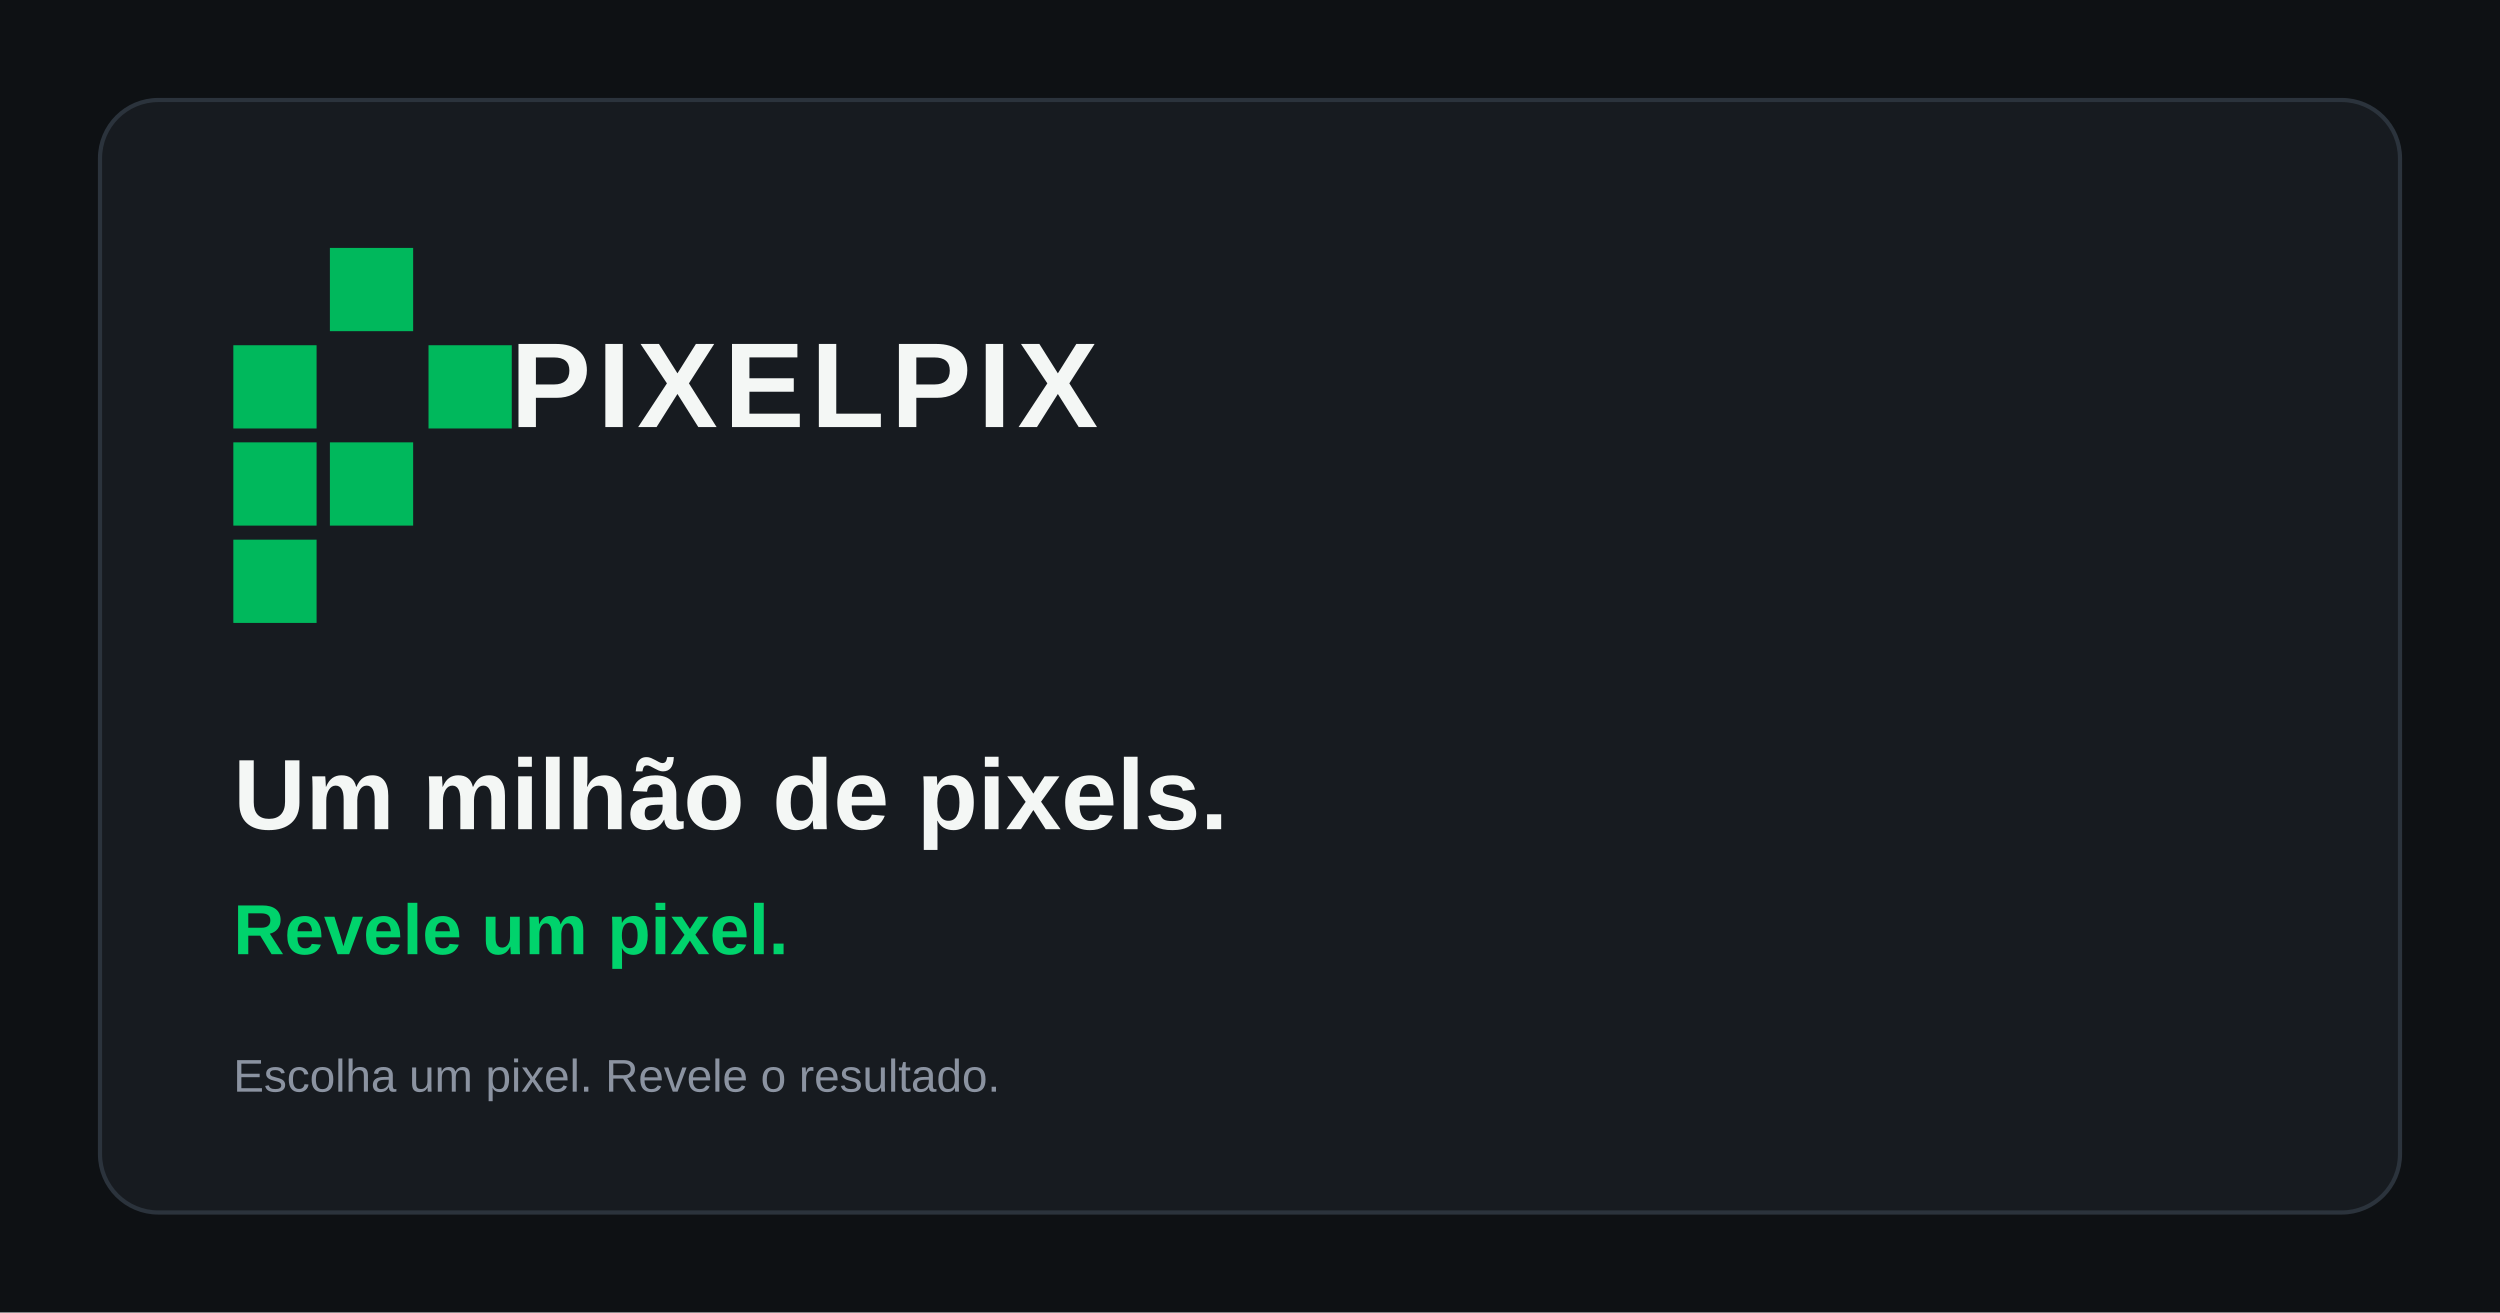
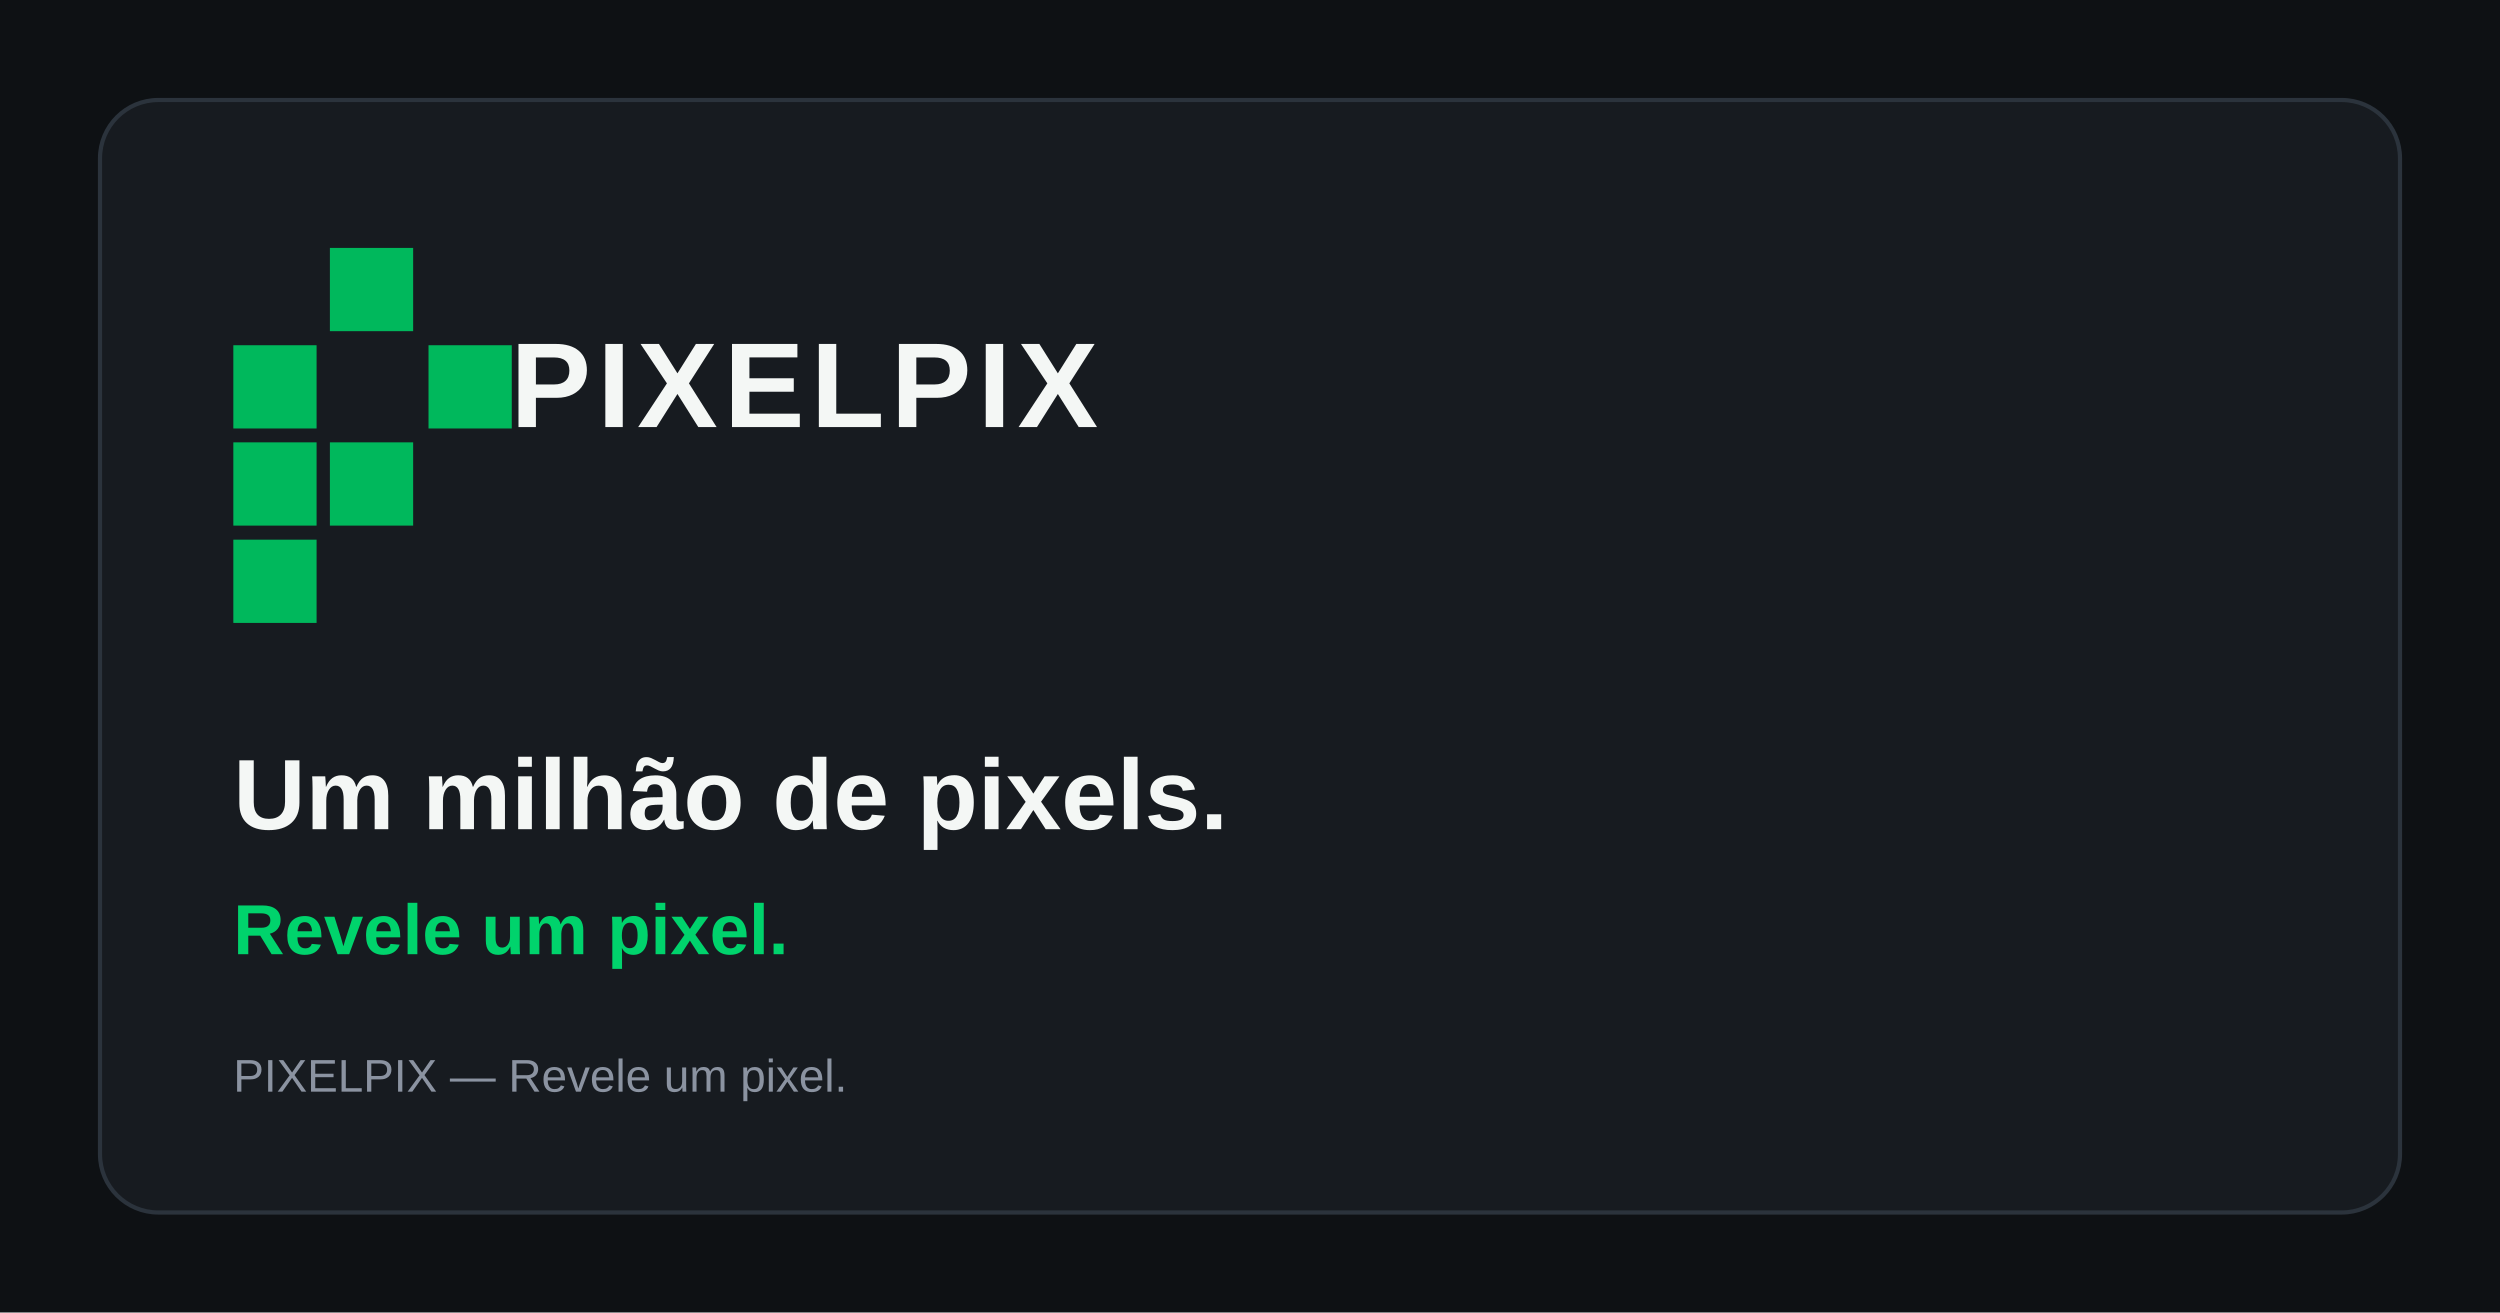
<svg xmlns="http://www.w3.org/2000/svg" width="1200" height="630" viewBox="0 0 1200 630" fill="none">
  <rect width="1200" height="630" fill="#0E1114" />
  <rect x="48" y="48" width="1104" height="534" rx="28" fill="#171B20" stroke="#2B333C" stroke-width="2" />
  <g transform="translate(112 119) scale(.9)" fill="#00B85C">
    <rect x="51.5" y="0" width="44.4" height="44.4" />
    <rect x="0" y="51.9" width="44.4" height="44.4" />
    <rect x="104.1" y="51.9" width="44.4" height="44.4" />
    <rect x="0" y="103.7" width="44.4" height="44.4" />
    <rect x="51.5" y="103.7" width="44.4" height="44.4" />
    <rect x="0" y="155.6" width="44.4" height="44.4" />
  </g>
  <text x="245" y="205" fill="#F4F7F5" font-family="Arial, Helvetica, sans-serif" font-size="58" font-weight="800" letter-spacing="3">PIXELPIX</text>
  <text x="112" y="398" fill="#F4F7F5" font-family="Arial, Helvetica, sans-serif" font-size="48" font-weight="800">Um milhão de pixels.</text>
  <text x="112" y="458" fill="#00D36C" font-family="Arial, Helvetica, sans-serif" font-size="34" font-weight="700">Revele um pixel.</text>
-   <text x="112" y="524" fill="#8B93A1" font-family="Arial, Helvetica, sans-serif" font-size="22">Escolha um pixel. Revele o resultado.</text>
+   <text x="112" y="524" fill="#8B93A1" font-family="Arial, Helvetica, sans-serif" font-size="22">PIXELPIX — Revele um pixel.</text>
</svg>
